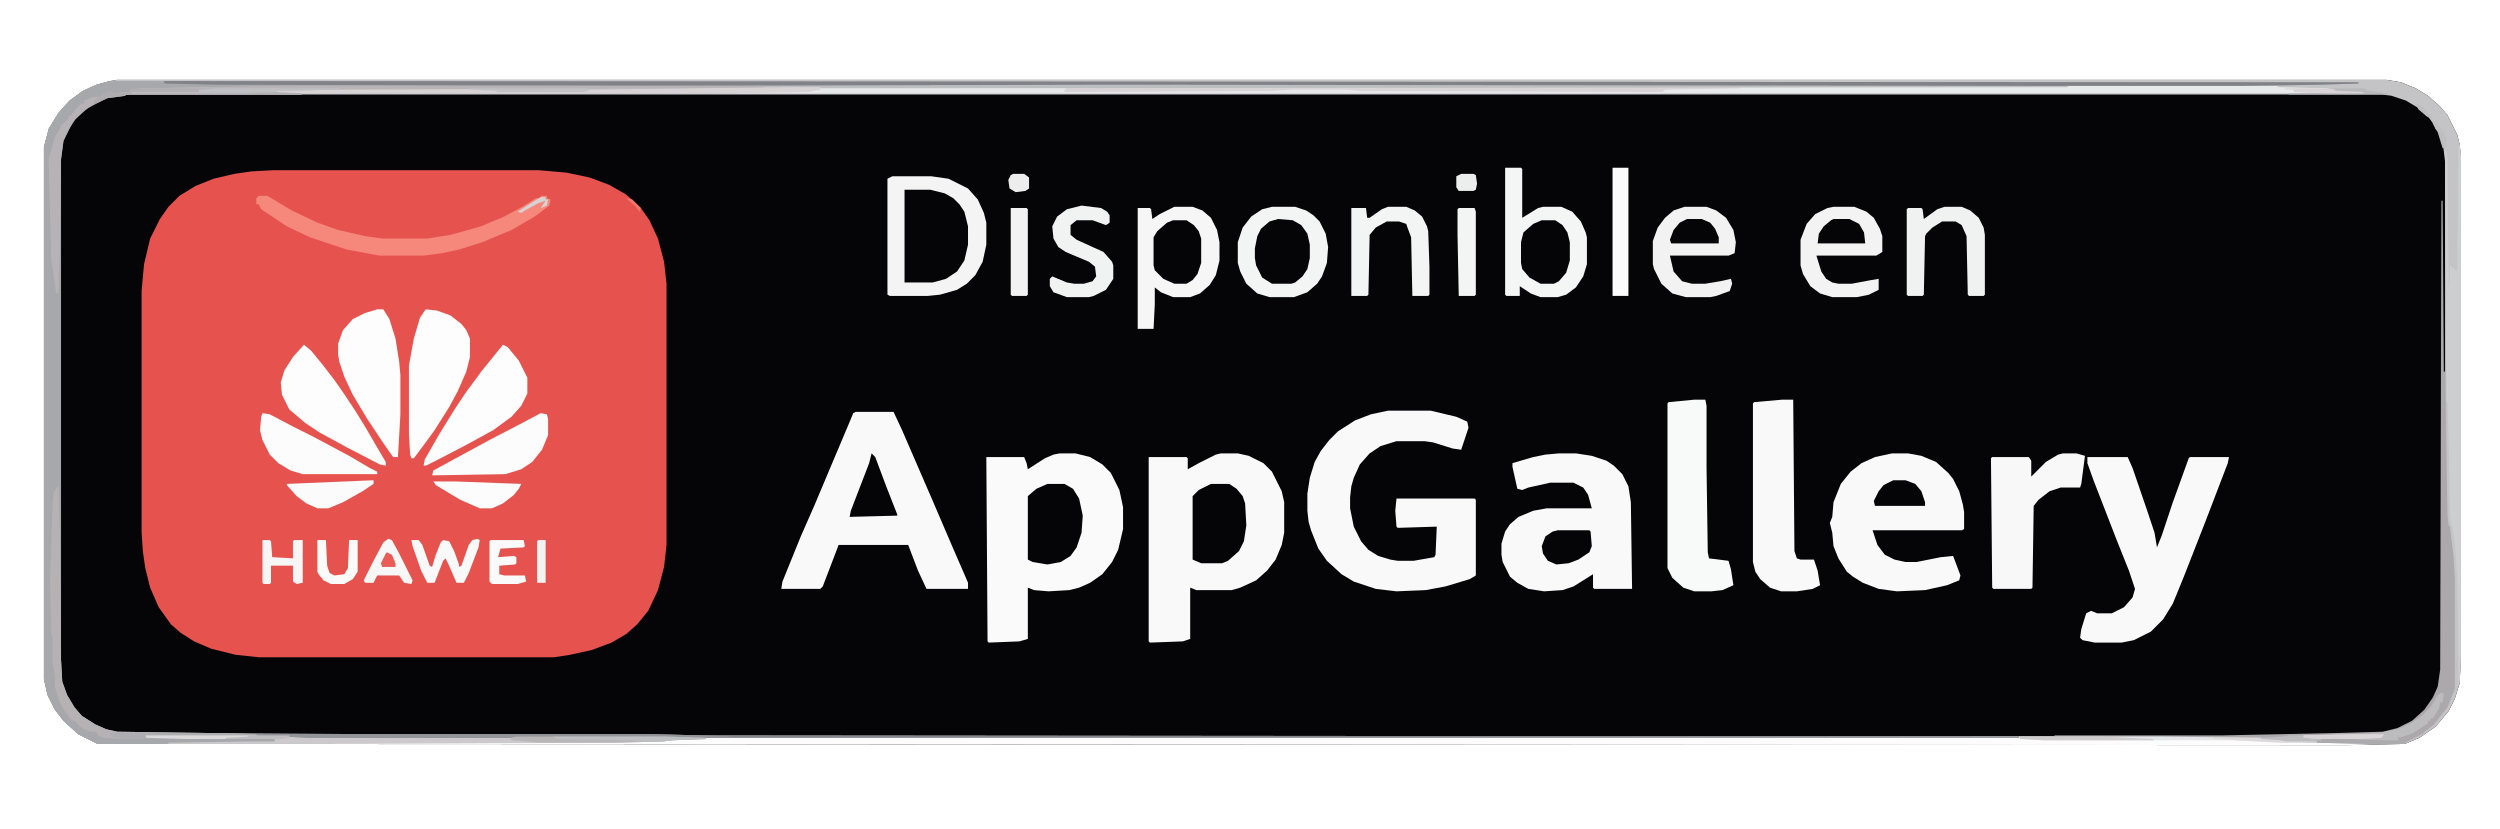
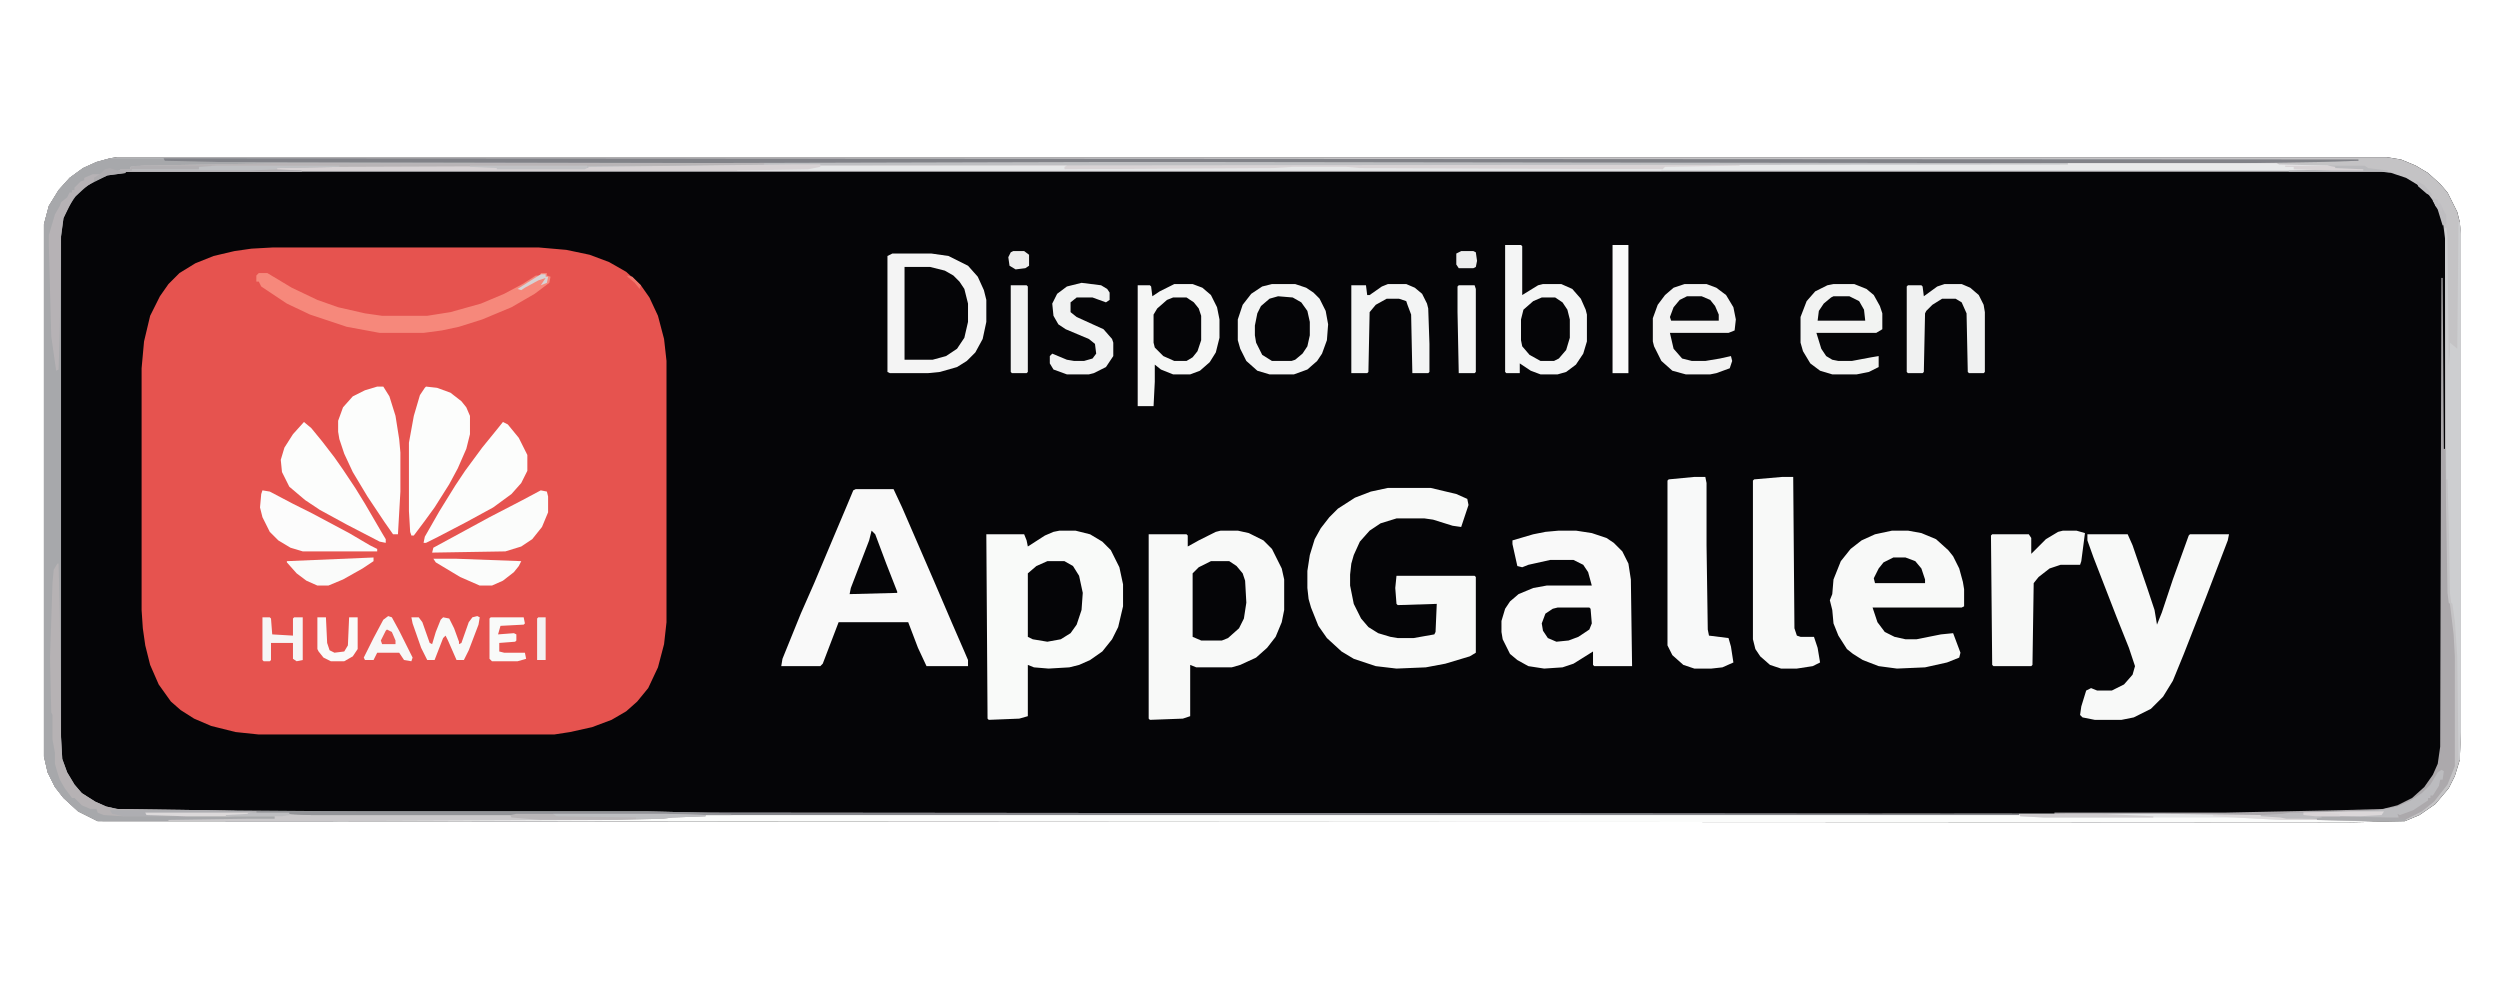
- <svg xmlns="http://www.w3.org/2000/svg" version="1.1" viewBox="0 0 2048 606" width="178" height="59">
+ <svg xmlns="http://www.w3.org/2000/svg" version="1.1" viewBox="0 0 2048 606" width="178" height="70">
  <path transform="translate(96,29)" d="m0 0h1859l12 2 12 5 10 6 10 9 6 7 8 16 2 8 1 10v408l-1 23-4 13-5 10-11 13-13 9-12 5-47 1-1843-1-16-8-12-11-7-9-6-12-3-13v-436l4-15 8-13 9-10 11-8 11-5 11-3z" fill="#050507" />
  <path transform="translate(224,103)" d="m0 0h217l23 2 19 4 16 6 14 8 12 11 7 10 7 15 5 19 2 18v214l-2 18-5 19-8 17-9 11-9 8-12 7-16 6-18 4-13 2h-242l-19-2-20-5-14-6-11-7-8-7-10-14-7-16-4-16-2-14-1-15v-198l2-22 5-21 8-16 7-10 9-9 13-8 15-6 17-4 14-2z" fill="#E6534F" />
  <path transform="translate(96,29)" d="m0 0h1859l12 2 12 5 10 6 10 9 6 7 8 16 2 8 1 10v408l-1 23-4 13-5 10-11 13-13 9-12 5-47 1-1843-1-16-8-12-11-7-9-6-12-3-13v-436l4-15 8-13 9-10 11-8 11-5 11-3zm7 12-15 2-16 8-10 9-6 8-5 11-2 15v410l1 18 4 11 6 10 7 8 11 7 9 4 9 2 69 1 130 1h235l45 1h1250l95-2 35-1 12-3 12-6 10-9 7-9 5-11 2-14v-416l-2-16-4-10-8-11-8-7-10-6-12-4-8-1z" fill="#C4C3C5" />
  <path transform="translate(90,30)" d="m0 0 1842 1v1l-33 1-64 1h-938l-384 1h-283l-123 2v2l-8 1 4 2-15 2-16 8-10 9-6 9-4 9-2 15v410l1 18 4 11 6 10 6 7 11 7 9 4 9 2 69 1 130 1h235l45 1 1079 1v1l-1076 1-27 1-8 1-38 1-232 1h-193l-16-8-12-11-7-9-6-12-3-13v-436l4-15 8-13 9-10 11-8 11-5z" fill="#A7A8AB" />
  <path transform="translate(1e3 335)" d="m0 0h14l9 2 12 6 7 7 8 16 2 9v25l-2 10-5 12-7 9-9 8-13 6-7 2h-29l-5-2v42l-6 2-27 1-1-1v-151h31l1 1v9l9-5 14-7z" fill="#F8F9F8" />
  <path transform="translate(868,335)" d="m0 0h13l12 3 10 6 7 7 7 14 3 14v18l-4 17-5 10-8 10-10 7-9 4-8 2-17 1-12-1-5-2v42l-7 2-25 1-1-1-1-151h31l2 5 1 5 14-9 7-3z" fill="#F9FAF9" />
  <path transform="translate(701,301)" d="m0 0h31l7 15 26 60 15 35 10 23 3 7v5h-34l-7-15-8-21h-57l-13 34-2 2h-32l1-6 15-37 11-25 16-38 11-26 5-12z" fill="#F9F9F9" />
  <path transform="translate(1137,300)" d="m0 0h35l21 5 9 4 1 5-6 18-7-1-16-5-7-1h-23l-13 4-9 6-8 9-5 11-2 7-1 9v9l3 15 6 12 6 7 8 5 10 3 6 1h13l17-3 1-2 1-23-32 1-1-1-1-13 1-10h64l1 1v62l-5 3-20 6-16 3-24 1-17-2-18-6-10-6-12-11-7-10-6-15-2-7-1-9v-14l2-13 4-13 5-9 7-9 7-7 14-9 13-5z" fill="#F8F9F8" />
  <path transform="translate(1277,335)" d="m0 0h14l13 2 12 4 6 4 7 7 5 10 2 13 1 71h-31l-1-1v-11l-16 10-9 3-15 1-13-2-9-5-6-5-6-12-1-6v-9l3-10 4-6 7-6 12-5 11-2h37l-3-11-4-6-8-4h-19l-18 4-5 2-4-1-4-18v-3l17-5 10-2z" fill="#F9F9F9" />
  <path transform="translate(1550,335)" d="m0 0h13l11 2 12 5 10 9 4 5 5 10 3 11 1 6v14l-2 1h-73l4 12 6 8 8 4 9 2h9l20-4 10-1 6 16-1 4-10 4-18 4-23 1-15-2-13-5-8-5-5-4-7-11-4-10-1-11-2-8 2-5 1-12 6-15 8-10 9-7 11-5z" fill="#F8F9F8" />
  <path transform="translate(1710,338)" d="m0 0h33l4 9 12 35 6 18 2 12 4-10 9-27 13-36 1-1h32l-1 5-18 47-18 46-9 22-8 13-10 10-14 7-10 2h-22l-10-2-2-2 1-7 4-13 4-2 5 2h12l10-5 7-8 2-7-5-15-10-25-19-49-5-14z" fill="#F8F9F8" />
  <path transform="translate(1654,567)" d="m0 0h116l82 1 16 1 5 1 25 1 45 1v1l-20 1-1650-1v-1l232-1 38-1 8-1 27-1z" fill="#FBFCFB" />
  <path transform="translate(731,108)" d="m0 0h32l14 2 16 8 8 9 5 11 2 8v18l-3 14-6 11-7 7-8 5-14 4-10 1h-31l-2-1v-95z" fill="#F4F4F4" />
  <path transform="translate(1460,291)" d="m0 0h9l1 124 2 6 3 1h11l3 9 2 12-6 3-13 2h-13l-9-3-8-7-4-6-2-8v-130l1-1z" fill="#F8F9F8" />
  <path transform="translate(1388,291)" d="m0 0h9l1 5v51l1 69 1 5 16 2 2 7 2 13-9 4-9 1h-14l-9-3-9-8-4-8v-135l1-1z" fill="#F8F9F9" />
  <path transform="translate(1233,101)" d="m0 0h13l1 1v40l13-8 4-1h15l9 4 7 8 4 9 1 4v22l-3 10-6 9-8 6-7 2h-14l-8-3-9-6v8h-11l-1-1z" fill="#F4F5F5" />
  <path transform="translate(962,133)" d="m0 0h15l8 3 7 6 5 10 2 10v15l-3 12-5 8-8 7-8 3h-14l-10-4-5-4v14l-1 20h-13v-99h10l1 1 1 8 6-4z" fill="#F5F6F5" />
  <path transform="translate(134,30)" d="m0 0 1798 1v1l-33 1-64 1h-1189l-468-1-43-1z" fill="#818288" />
  <path transform="translate(1690,335)" d="m0 0h11l7 2-3 23-1 3h-16l-9 3-9 7-4 5-1 67-1 1h-31l-1-1-1-106 1-1h30l2 3v13l12-12 10-6z" fill="#F7F8F7" />
  <path transform="translate(1042,133)" d="m0 0h19l9 3 6 4 5 5 5 10 2 11-1 13-4 11-4 6-8 7-11 4h-20l-10-3-9-8-5-10-2-7v-17l4-12 7-9 9-6z" fill="#F3F4F4" />
  <path transform="translate(1694,34)" d="m0 0h171l2 1 40 1 6 1v1l23 1v1h-1332v-1l58-1 10-2h202l-2 1v2l171-1 16-1h44l11 1h248v-2l63-1z" fill="#E8E9EA" />
  <path transform="translate(309,217)" d="m0 0h5l5 8 5 16 3 19 1 11v32l-2 35h-4l-7-10-14-21-12-20-7-15-4-12-1-6v-9l4-11 8-9 10-5z" fill="#FCFDFC" />
  <path transform="translate(349,217)" d="m0 0 9 1 11 4 9 7 4 5 3 7v15l-3 12-7 16-7 13-12 19-8 11-9 12h-2l-1-3-1-17v-56l4-22 5-17 4-6z" fill="#FCFDFC" />
  <path transform="translate(2e3 128)" d="m0 0h1l1 140h1l2 118 1 8 1 1 3 25 1 18v90l-6 15-11 14-10 8-14 7-3 1h-27l-45-1-25-1-5-1-16-1-166-2v-1h139l95-2 35-1 12-3 12-6 10-9 7-10 4-9 2-14z" fill="#ACA9AC" />
  <path transform="translate(648,35)" d="m0 0h777v1l-61 1-2 2h-252l-7-1h-49l-19 1h-163v-2h-200l-10 2-58 1h-400v-1l17-1v-1l57-1h107l71 1v1h26v-1z" fill="#D8D3D5" />
  <path transform="translate(741,119)" d="m0 0h21l12 3 7 4 5 5 4 6 3 12v15l-3 13-6 9-9 6-11 3h-23z" fill="#050507" />
  <path transform="translate(249,246)" d="m0 0 6 5 9 11 10 13 7 10 10 15 8 13 14 24 3 5v3l-5-1-27-14-22-12-12-8-13-11-6-12-1-10 3-10 7-11z" fill="#FCFDFC" />
  <path transform="translate(412,246)" d="m0 0 4 2 9 11 7 14v13l-5 10-8 9-15 11-22 12-23 12-10 5h-2l1-5 12-21 13-21 8-12 14-19 13-16z" fill="#FCFDFC" />
  <path transform="translate(1502,133)" d="m0 0h17l10 4 6 5 5 9 2 6v13l-5 3h-49l4 13 4 6 5 3 5 1h11l16-3 6-1v9l-8 4-10 2h-20l-10-3-8-6-6-10-2-7v-21l5-13 7-8 10-5z" fill="#F2F3F2" />
  <path transform="translate(1380,133)" d="m0 0h18l8 3 8 6 6 10 2 10-1 9-5 2h-48l3 13 7 8 8 2h11l12-2 9-2 1 4-2 6-11 4-5 1h-20l-11-3-9-8-6-12-1-4v-19l4-11 6-8 7-6z" fill="#F2F2F2" />
  <path transform="translate(212,124)" d="m0 0h7l20 12 21 10 17 6 22 5 14 2h37l19-3 25-7 19-8 15-8 11-7h4v-2h5v2l3 1-1 5-12 9-19 11-24 10-19 6-14 3-15 2h-36l-27-5-30-10-19-9-21-14-2-4h-2v-5z" fill="#F6887B" />
  <path transform="translate(897,33)" d="m0 0h57l740 1v1l-1046 1-90 1-55 1v1h-96v-1l-22-1h-107l-51 1v1l20 1v1h-151l3-2h8v-2l10-1 113-2h287z" fill="#BDBEC1" />
  <path transform="translate(2014,82)" d="m0 0h1l1 10v408l-1 23h-1l-1-85-2-29-2-14-1-1-1-8-1-57-1-36h-1l-1-165v-41h1l1 7 1 106 1-11v-8l6 5z" fill="#CDCED0" />
  <path transform="translate(858,360)" d="m0 0h14l7 4 5 8 3 14-1 14-4 12-5 7-8 5-11 2-12-2-4-2v-52l7-6z" fill="#050507" />
  <path transform="translate(992,360)" d="m0 0h15l6 4 5 6 2 6 1 18-2 13-4 8-9 8-5 2h-17l-7-3v-52l5-5z" fill="#050507" />
  <path transform="translate(1593,133)" d="m0 0h14l7 3 7 6 4 8 1 6v49l-1 1h-12l-1-1-1-48-4-9-5-3h-11l-8 5-5 5-1 2-1 48-1 1h-12l-1-1v-70l1-1h11l1 1 1 8 11-8z" fill="#F0F1F1" />
  <path transform="translate(1137,133)" d="m0 0h15l7 3 6 5 4 8 1 4 1 29v23l-1 1h-13l-1-48-3-8-1-3-6-2h-10l-9 5-5 6-1 49-1 1h-13v-72h12l1 8h2l10-7z" fill="#F3F4F4" />
  <path transform="translate(443,302)" d="m0 0 5 1 1 4v13l-5 12-8 10-9 6-13 4-60 1 1-4 46-25 27-14z" fill="#FBFCFB" />
  <path transform="translate(215,302)" d="m0 0 6 1 19 10 16 8 30 16 17 10 6 3v2h-61l-10-3-10-6-7-7-6-12-2-8 1-11z" fill="#FCFCFC" />
  <path transform="translate(1047,143)" d="m0 0 12 1 7 4 5 7 2 9v11l-2 9-4 6-6 5-3 1h-16l-8-5-5-10-1-6v-8l2-10 3-6 7-6z" fill="#050507" />
  <path transform="translate(119,566)" d="m0 0h118l18 1h290l33 1v1l-27 1-8 1-38 1-232 1h-135v-1l66-1h21v-2h-72l-33-1z" fill="#CBC9CB" />
  <path transform="translate(210,565)" d="m0 0h320l45 1 1079 1v1h-1399l-45-2z" fill="#86878C" />
  <path transform="translate(886,132)" d="m0 0 16 2 5 3 2 3v6l-3 2-11-4h-13l-5 4v8l5 4 22 10 7 8 1 3v11l-6 9-10 5-4 1h-18l-11-4-3-5v-6l2-2 12 5 6 1h8l7-2 3-4-1-8-5-4-19-8-6-4-4-7-1-10 4-8 8-6z" fill="#F1F2F2" />
  <path transform="translate(1263,144)" d="m0 0h11l6 4 4 6 2 8v15l-3 10-6 7-4 2h-11l-9-5-6-7-1-5v-17l2-8 8-7z" fill="#050507" />
  <path transform="translate(961,144)" d="m0 0h11l6 4 4 5 2 6v20l-3 9-4 5-5 3h-10l-9-4-7-7-1-4v-23l3-5 8-7z" fill="#050507" />
  <path transform="translate(47,362)" d="m0 0h1l1 43 1 99 1 18 4 11 6 10 6 7 11 7 9 4 9 2 69 1 45 1v1l-90 1 33 1v1h-52l-16-1-5-2-1-3h-5l-7-3-6-6h-2l-6-8-4-7-2-6-2-7v-9l-2-11v-20l-1-2-1-45 2-61 1-11z" fill="#B6B2B4" />
  <path transform="translate(672,36)" d="m0 0h202l-2 1v2l171-1 16-1h44l11 1 247 1v1h-757v-1l58-1z" fill="#E6E7E8" />
  <path transform="translate(648,35)" d="m0 0h24v2l-10 2-58 1h-400v-1l17-1v-1l57-1h107l71 1v1h26v-1z" fill="#D7D2D4" />
  <path transform="translate(1321,101)" d="m0 0h13v105h-13z" fill="#FAFBFA" />
  <path transform="translate(230,34)" d="m0 0h396v1l-82 1-266 1-51 1v1l20 1v1h-151l3-2h8v-2l10-1z" fill="#B8B4B6" />
  <path transform="translate(84,40)" d="m0 0m-1 1m-1 1m-6 1h6l-3 3h-2v3l-9 6-8 8-8 16-2 15-1 74-1 35-2 1-4-28-2-75v-8l5-17 4-7 1-3 5-4 2-4h2v-2h2v-2l5-5 3-1v-2z" fill="#B6B2B5" />
  <path transform="translate(828,134)" d="m0 0h13l1 1v70l-1 1h-12l-1-1z" fill="#F1F2F1" />
  <path transform="translate(714,335)" d="m0 0 3 3 9 24 9 23v1l-39 1 1-5 15-39z" fill="#050507" />
  <path transform="translate(1195,134)" d="m0 0h13l1 3v68l-1 1h-13l-1-50v-21z" fill="#F3F4F4" />
  <path transform="translate(306,357)" d="m0 0v3l-9 6-16 9-12 5h-9l-9-4-8-6-8-9v-1z" fill="#FAFBFA" />
  <path transform="translate(355,358)" d="m0 0h18l54 2-2 4-4 5-9 7-9 4h-10l-16-7-20-12z" fill="#FBFCFB" />
  <path transform="translate(1276,398)" d="m0 0h26l1 1 1 12-2 5-9 6-8 3-10 1-7-3-4-6-1-6 3-8 6-4z" fill="#050507" />
  <path transform="translate(391,405)" d="m0 0 2 1-1 6-8 21-4 8h-6l-7-16-2-4-2 2-7 18h-6l-5-10-7-20-1-5h6l3 4 6 17 2 1 3-10 4-10 2-2 5 1 4 8 4 11v2l2-1 6-17 3-4z" fill="#F8F9F8" />
  <path transform="translate(210,565)" d="m0 0h320l45 1 24 1v1h-344l-45-2z" fill="#939498" />
  <path transform="translate(1551,357)" d="m0 0h10l8 3 5 6 3 9v3h-41l-1-4 4-8 4-5z" fill="#050507" />
  <path transform="translate(318,405)" d="m0 0 3 1 6 11 11 22-1 3-6-1-4-6h-18l-3 6h-7l-1-2 8-16 8-15z" fill="#F7F7F7" />
  <path transform="translate(1382,143)" d="m0 0h12l7 3 4 5 3 7v5h-39l-1-3 3-8 5-6z" fill="#050507" />
  <path transform="translate(1502,143)" d="m0 0h13l8 4 4 7 1 9h-39l1-8 4-6 6-5z" fill="#050507" />
  <path transform="translate(215,406)" d="m0 0h6l1 1 1 13 17 1v-14l1-1h7v35l-5 1-3-2v-13h-18v14l-1 1h-5l-1-1z" fill="#F6F6F6" />
  <path transform="translate(2e3 531)" d="m0 0 2 1-1 7h-2l-1 5-5 8h-2v2h-2v2l-12 8-11 4-2-1 1 3h-35l-33-1-10-1v-2l39-1 22-1 16-3 11-5 9-6 7-7 6-10z" fill="#BCBCBF" />
  <path transform="translate(402,406)" d="m0 0h27l1 5-1 1-19 1-2 7 13-1 2 1v5l-1 1-13 1v7l4 1h17l1 5-7 2h-21l-2-2v-33z" fill="#F9FAF9" />
  <path transform="translate(423,567)" d="m0 0h122l33 1v1l-27 1-8 1-38 1h-62l-24-2-1-2z" fill="#B9B6B8" />
  <path transform="translate(260,406)" d="m0 0h7l1 21 2 6 4 2 8-1 3-5 1-23h7v26l-4 6-7 4h-11l-6-3-4-5-1-2z" fill="#FAFAF9" />
  <path transform="translate(1654,567)" d="m0 0h116l82 1 16 1 5 1 25 1v1h-29l-39-2h-156l-19-1z" fill="#E4E5E6" />
  <path transform="translate(113,36)" d="m0 0h60v1h-10v2l84 1v1h-151l3-2h8v-2z" fill="#B1AFB2" />
  <path transform="translate(178,36)" d="m0 0h100v1l-51 1v1l-23 1h-96v-1h55v-2z" fill="#BFC0C3" />
  <path transform="translate(1876,566)" d="m0 0h11v2h14l47 2 23 1-1 2h-27l-45-1-25-1-5-1-16-1v-1l18-1z" fill="#ABABAE" />
  <path transform="translate(90,564)" d="m0 0h75l45 1v1l-90 1 33 1v1h-52l-9-2z" fill="#AEAEB2" />
  <path transform="translate(453,567)" d="m0 0h92l33 1v1l-27 1-8 1h-22v-1l-65-1z" fill="#BEBFC2" />
  <path transform="translate(441,406)" d="m0 0h6v35h-7v-34z" fill="#F3F2F2" />
  <path transform="translate(1654,567)" d="m0 0h67l43 2v1h-90l-19-1z" fill="#CFCCCE" />
  <path transform="translate(119,566)" d="m0 0h84l15 1v1l-33 1h-32l-33-1z" fill="#DCD9DA" />
  <path transform="translate(1197,106)" d="m0 0h10l2 1 1 7-1 5-2 1h-12l-2-3v-9z" fill="#ECEDED" />
  <path transform="translate(830,106)" d="m0 0h9l4 3v9l-3 2-8 1-5-3-1-7 2-4z" fill="#EDEDED" />
  <path transform="translate(385,36)" d="m0 0h96v2l-2 1h-72v-1l-22-1z" fill="#C2C2C5" />
  <path transform="translate(1926,565)" d="m0 0h27l-2 3-18 1h-36l-10-1v-2z" fill="#DBD7D9" />
  <path transform="translate(1907,36)" d="m0 0h30l3 2 16 2v1h-81v-1l36-1z" fill="#B9B9BC" />
  <path transform="translate(1813,568)" d="m0 0h39l16 1 5 1 25 1v1h-29l-56-3z" fill="#DDDADB" />
  <path transform="translate(1876,566)" d="m0 0h11v2h14l1 2-11 1h-18l-5-1-16-1v-1l18-1z" fill="#BDBCBF" />
  <path transform="translate(1872,36)" d="m0 0h35l6 1v1l23 1v1h-26l-31-1v-2h-7z" fill="#D8D3D5" />
  <path transform="translate(203,566)" d="m0 0h34v2l-6 1h-46v-1l18-1z" fill="#BEBEC1" />
  <path transform="translate(317,416)" d="m0 0 4 2 3 7v3h-11l-1-3 4-8z" fill="#E95D57" />
  <path transform="translate(1993,63)" d="m0 0 4 1v3h2l4 8 1 1v8l-3 1-4-13-4-7z" fill="#BEBDC0" />
  <path transform="translate(443,125)" d="m0 0h4v2h2l-1 5-5 2 4-6-6 2-11 6-3 2-3-1 11-7z" fill="#D7D2D4" />
  <path transform="translate(90,38)" d="m0 0 6 2 7 1v1l-15 2-9 4h-2v-2l6-4 3-3z" fill="#AEACAF" />
  <path transform="translate(1887,566)" d="m0 0h18l11 1 1 2h-20l-10-1z" fill="#D8D3D5" />
  <path transform="translate(1979,48)" d="m0 0 7 4 6 7v2l-4-2-7-6z" fill="#BEBDC0" />
  <path transform="translate(1993,63)" d="m0 0 4 1v3h2l2 4-1 3-5-5z" fill="#C0BFC2" />
  <path transform="translate(514,126)" d="m0 0 4 1 7 7-1 3-4-5-6-5z" fill="#F1766C" />
</svg>
